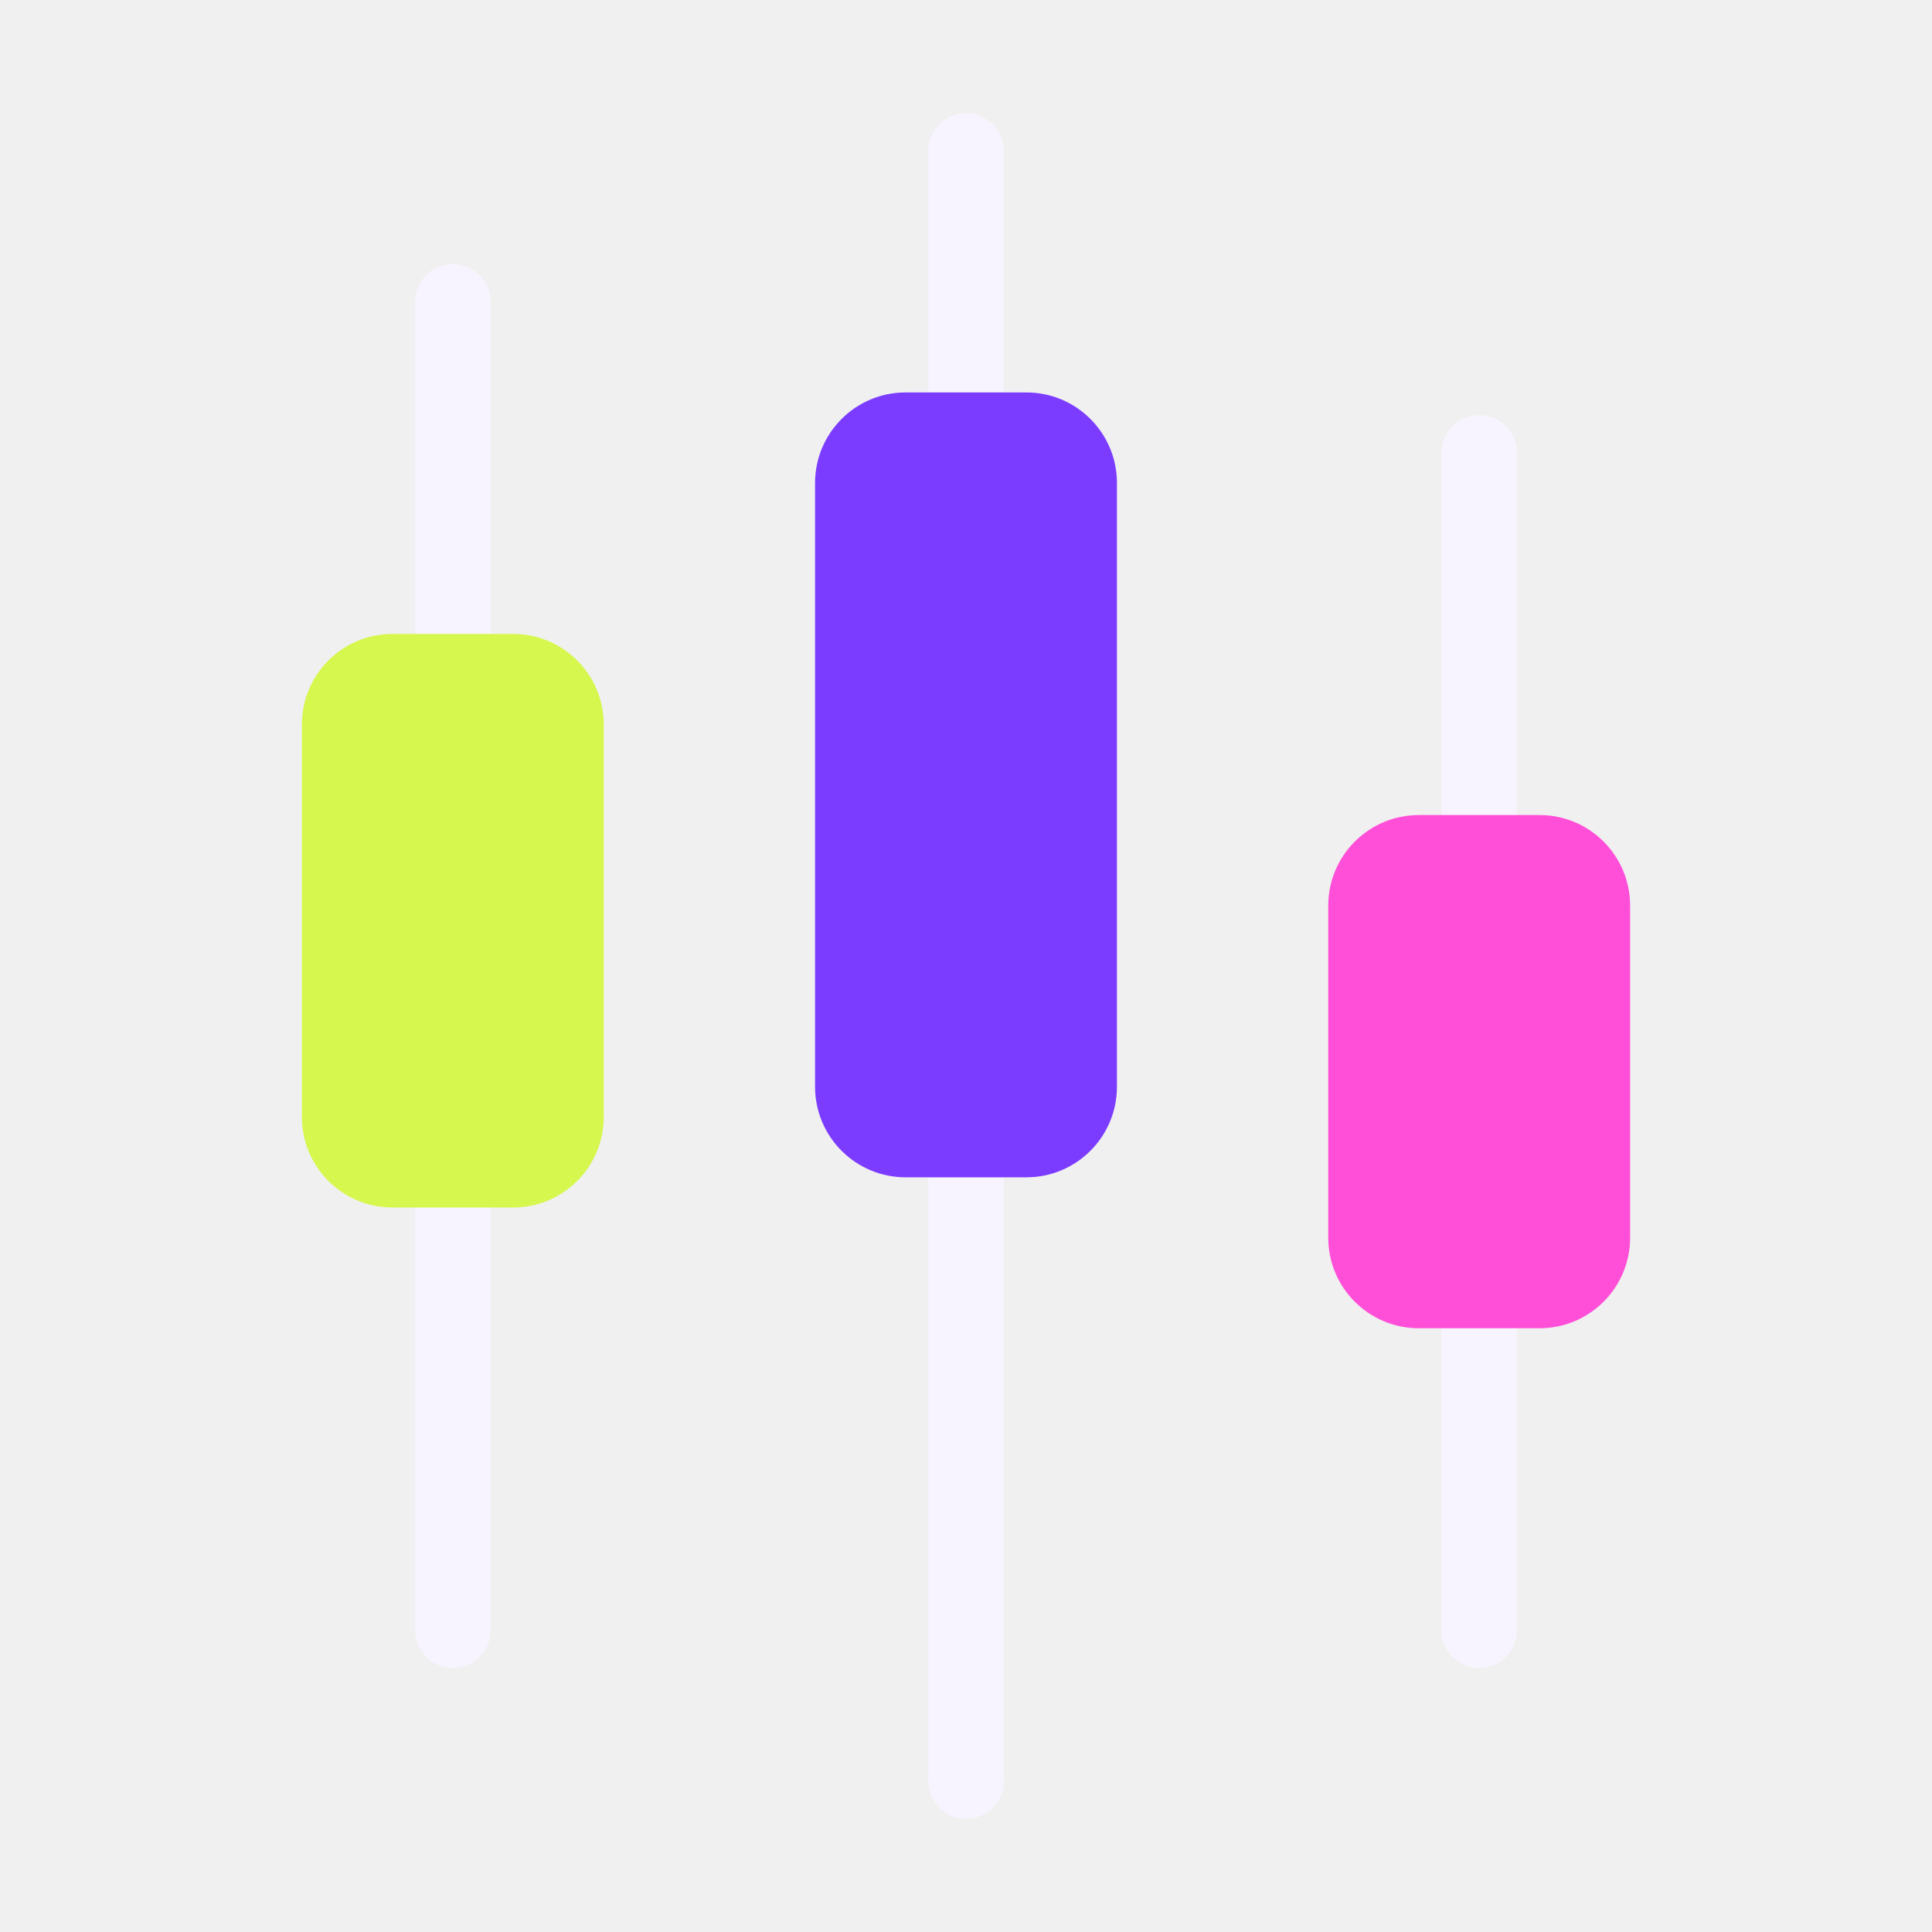
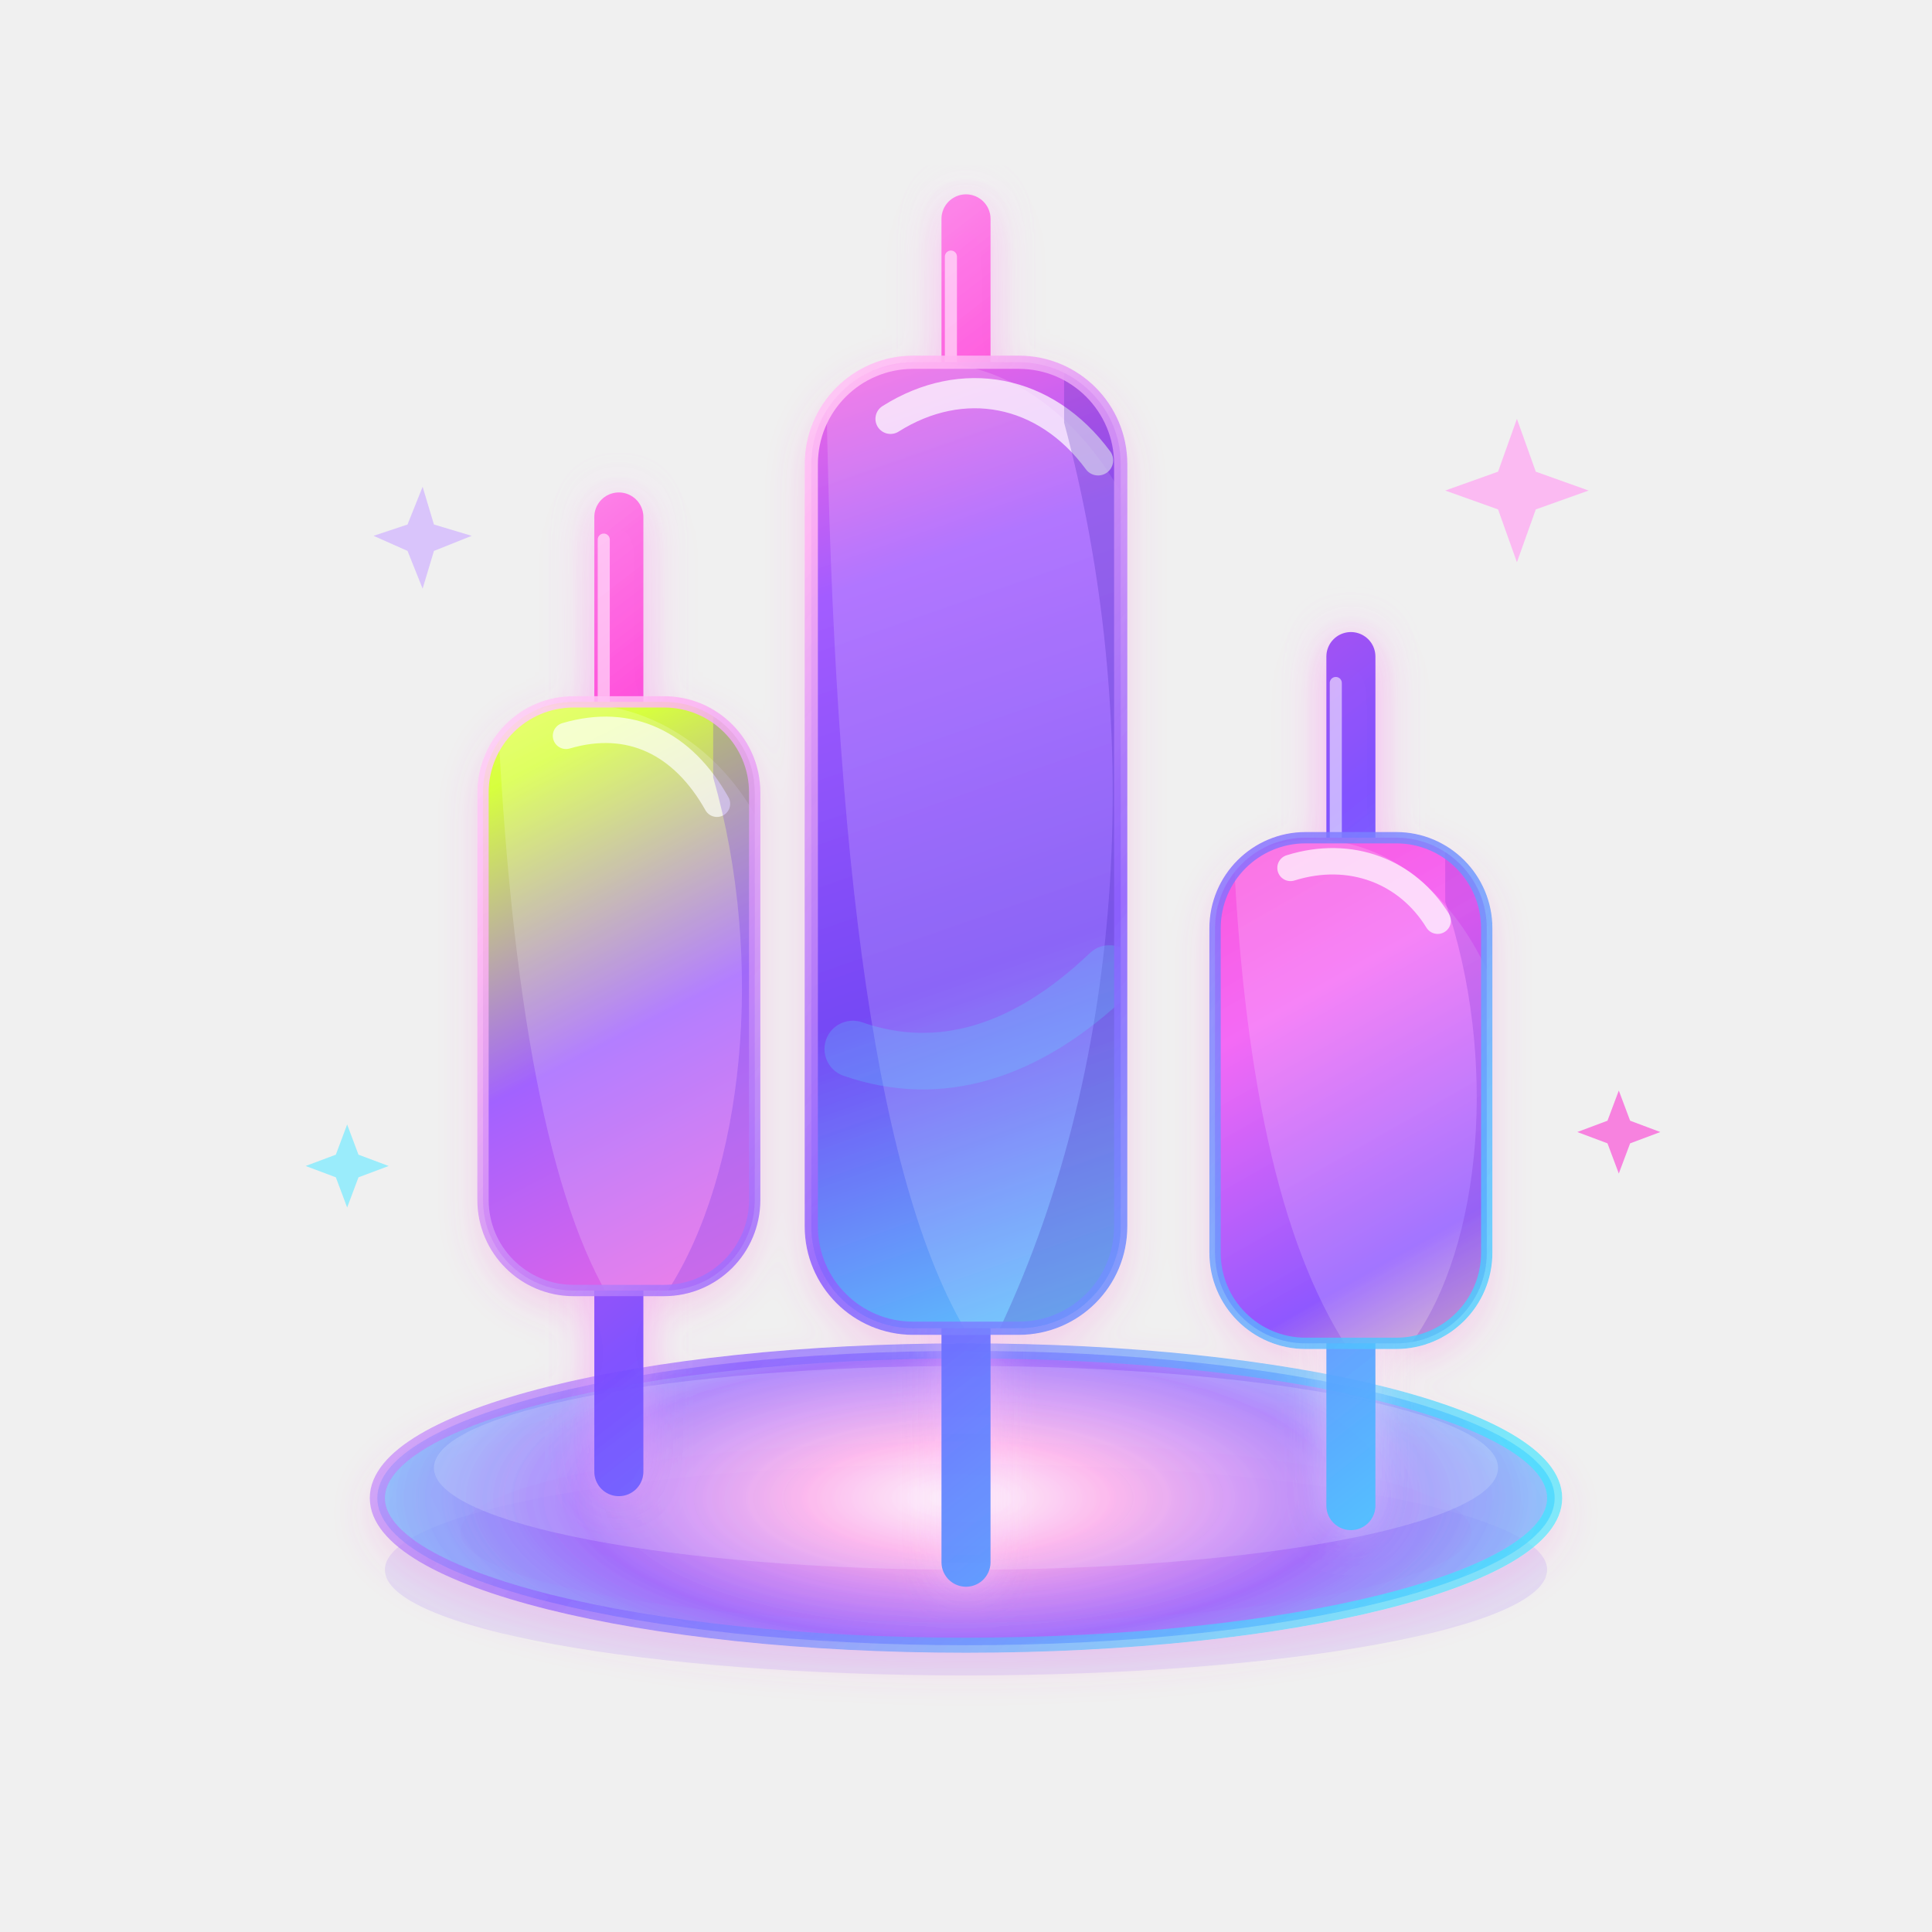
- <svg xmlns="http://www.w3.org/2000/svg" viewBox="0 0 128 128" role="img" aria-label="Candlestick chart">
+ <svg xmlns="http://www.w3.org/2000/svg" width="512" height="512" viewBox="0 0 512 512" fill="none">
  <defs>
-     <linearGradient id="g" x1="10" y1="12" x2="118" y2="120" gradientUnits="userSpaceOnUse">
-       <stop stop-color="#7C3CFF" />
-       <stop offset="0.52" stop-color="#FF4FD8" />
-       <stop offset="1" stop-color="#D6F74D" />
+     <linearGradient id="wickGrad" x1="116" y1="56" x2="402" y2="426" gradientUnits="userSpaceOnUse">
+       <stop offset="0" stop-color="#FBD5FF" />
+       <stop offset="0.28" stop-color="#FF4EDB" />
+       <stop offset="0.58" stop-color="#7A4DFF" />
+       <stop offset="1" stop-color="#45DFFF" />
    </linearGradient>
-     <filter id="glow" x="-50%" y="-50%" width="200%" height="200%">
-       <feGaussianBlur stdDeviation="3" result="b" />
+     <linearGradient id="leftBody" x1="119" y1="161" x2="219" y2="354" gradientUnits="userSpaceOnUse">
+       <stop offset="0" stop-color="#F9FF74" />
+       <stop offset="0.22" stop-color="#D7FF3E" />
+       <stop offset="0.56" stop-color="#A262FF" />
+       <stop offset="1" stop-color="#FF64DC" />
+     </linearGradient>
+     <linearGradient id="midBody" x1="212" y1="91" x2="310" y2="372" gradientUnits="userSpaceOnUse">
+       <stop offset="0" stop-color="#FF69DE" />
+       <stop offset="0.22" stop-color="#A35CFF" />
+       <stop offset="0.58" stop-color="#7648F5" />
+       <stop offset="1" stop-color="#54E4FF" />
+     </linearGradient>
+     <linearGradient id="rightBody" x1="307" y1="200" x2="405" y2="372" gradientUnits="userSpaceOnUse">
+       <stop offset="0" stop-color="#FF4ACB" />
+       <stop offset="0.38" stop-color="#F46AF5" />
+       <stop offset="0.74" stop-color="#8F58FF" />
+       <stop offset="1" stop-color="#FFE79C" />
+     </linearGradient>
+     <linearGradient id="edgeGrad" x1="116" y1="118" x2="417" y2="361" gradientUnits="userSpaceOnUse">
+       <stop offset="0" stop-color="#FFFFFF" stop-opacity="0.98" />
+       <stop offset="0.24" stop-color="#FFB3F3" stop-opacity="0.95" />
+       <stop offset="0.56" stop-color="#8E61FF" stop-opacity="0.92" />
+       <stop offset="1" stop-color="#38E7FF" stop-opacity="0.9" />
+     </linearGradient>
+     <radialGradient id="baseGrad" cx="0" cy="0" r="1" gradientUnits="userSpaceOnUse" gradientTransform="translate(254 397) rotate(90) scale(68 184)">
+       <stop offset="0" stop-color="#FFFFFF" stop-opacity="0.95" />
+       <stop offset="0.22" stop-color="#FFA7EA" stop-opacity="0.95" />
+       <stop offset="0.55" stop-color="#8F5BFF" stop-opacity="0.92" />
+       <stop offset="1" stop-color="#4BDFFF" stop-opacity="0.75" />
+     </radialGradient>
+     <linearGradient id="highlightGrad" x1="147" y1="108" x2="332" y2="342" gradientUnits="userSpaceOnUse">
+       <stop offset="0" stop-color="#FFFFFF" stop-opacity="0.95" />
+       <stop offset="0.48" stop-color="#FFEAB6" stop-opacity="0.72" />
+       <stop offset="1" stop-color="#FFFFFF" stop-opacity="0" />
+     </linearGradient>
+     <filter id="softShadow" x="50" y="44" width="414" height="422" filterUnits="userSpaceOnUse" color-interpolation-filters="sRGB">
+       <feDropShadow dx="0" dy="18" stdDeviation="16" flood-color="#6727CE" flood-opacity="0.26" />
+       <feDropShadow dx="0" dy="4" stdDeviation="5" flood-color="#FF58D6" flood-opacity="0.22" />
+     </filter>
+     <filter id="glow" x="30" y="20" width="452" height="462" filterUnits="userSpaceOnUse" color-interpolation-filters="sRGB">
+       <feGaussianBlur stdDeviation="6" result="blur" />
+       <feColorMatrix in="blur" type="matrix" values="1 0 0 0 0.62  0 1 0 0 0.28  0 0 1 0 1  0 0 0 0.45 0" result="glowColor" />
      <feMerge>
-         <feMergeNode in="b" />
+         <feMergeNode in="glowColor" />
        <feMergeNode in="SourceGraphic" />
      </feMerge>
    </filter>
+     <clipPath id="clipLeft">
+       <rect x="128" y="186" width="72" height="156" rx="24" />
+     </clipPath>
+     <clipPath id="clipMid">
+       <rect x="215" y="96" width="82" height="256" rx="27" />
+     </clipPath>
+     <clipPath id="clipRight">
+       <rect x="322" y="222" width="72" height="134" rx="24" />
+     </clipPath>
  </defs>
-   <path d="M30 20v88M64 10v108M98 30v78" stroke="#F8F4FF" stroke-width="5" stroke-linecap="round" />
-   <rect x="20" y="42" width="20" height="38" rx="6" fill="#D6F74D" />
-   <rect x="54" y="26" width="20" height="52" rx="6" fill="#7C3CFF" />
-   <rect x="88" y="54" width="20" height="34" rx="6" fill="#FF4FD8" />
+   <ellipse cx="256" cy="416" rx="154" ry="28" fill="#7A42F4" opacity="0.12" />
+   <ellipse cx="256" cy="406" rx="134" ry="24" fill="#FF57D8" opacity="0.10" />
+   <g filter="url(#softShadow)">
+     <ellipse cx="256" cy="397" rx="156" ry="39" fill="url(#baseGrad)" opacity="0.86" />
+     <ellipse cx="256" cy="389" rx="141" ry="27" fill="#FFFFFF" opacity="0.17" />
+     <ellipse cx="256" cy="397" rx="156" ry="39" stroke="url(#edgeGrad)" stroke-width="4" opacity="0.75" />
+     <g stroke="url(#wickGrad)" stroke-width="13" stroke-linecap="round" opacity="0.96" filter="url(#glow)">
+       <path d="M164 137V390" />
+       <path d="M256 58V414" />
+       <path d="M358 174V399" />
+     </g>
+     <g stroke="#FFFFFF" stroke-width="3.2" stroke-linecap="round" opacity="0.55">
+       <path d="M160 143V244" />
+       <path d="M252 68V206" />
+       <path d="M354 181V274" />
+     </g>
+     <g clip-path="url(#clipLeft)">
+       <rect x="128" y="186" width="72" height="156" rx="24" fill="url(#leftBody)" />
+       <path d="M132 192C158 178 191 192 204 224V348H164C147 323 136 272 132 192Z" fill="#FFFFFF" opacity="0.18" />
+       <path d="M150 195C167 190 181 197 190 213" stroke="#FFFFFF" stroke-width="7" stroke-linecap="round" opacity="0.68" />
+       <path d="M189 206C203 255 197 311 177 342H202V186H189Z" fill="#6427E8" opacity="0.24" />
+     </g>
+     <rect x="128" y="186" width="72" height="156" rx="24" stroke="url(#edgeGrad)" stroke-width="3" opacity="0.9" />
+     <g clip-path="url(#clipMid)">
+       <rect x="215" y="96" width="82" height="256" rx="27" fill="url(#midBody)" />
+       <path d="M219 104C251 84 290 102 306 151V356H258C232 316 221 227 219 104Z" fill="#FFFFFF" opacity="0.16" />
+       <path d="M236 111C255 99 277 103 291 122" stroke="#FFFFFF" stroke-width="8" stroke-linecap="round" opacity="0.72" />
+       <path d="M282 112C303 190 299 280 265 352H302V96H282Z" fill="#3A1BAF" opacity="0.23" />
+       <path d="M226 278C249 286 272 279 294 258" stroke="#58E7FF" stroke-width="15" stroke-linecap="round" opacity="0.22" />
+     </g>
+     <rect x="215" y="96" width="82" height="256" rx="27" stroke="url(#edgeGrad)" stroke-width="3.5" opacity="0.95" />
+     <g clip-path="url(#clipRight)">
+       <rect x="322" y="222" width="72" height="134" rx="24" fill="url(#rightBody)" />
+       <path d="M327 228C353 214 383 227 397 264V360H359C340 333 330 288 327 228Z" fill="#FFFFFF" opacity="0.17" />
+       <path d="M342 230C358 225 373 231 381 244" stroke="#FFFFFF" stroke-width="7" stroke-linecap="round" opacity="0.7" />
+       <path d="M383 239C397 280 393 330 374 356H399V222H383Z" fill="#6B1ECF" opacity="0.21" />
+     </g>
+     <rect x="322" y="222" width="72" height="134" rx="24" stroke="url(#edgeGrad)" stroke-width="3" opacity="0.9" />
+   </g>
+   <g opacity="0.75">
+     <path d="M402 111L407 125L421 130L407 135L402 149L397 135L383 130L397 125L402 111Z" fill="#FFA8F3" />
+     <path d="M112 129L115 139L125 142L115 146L112 156L108 146L99 142L108 139L112 129Z" fill="#D2B5FF" />
+     <path d="M92 298L95 306L103 309L95 312L92 320L89 312L81 309L89 306L92 298Z" fill="#7DEBFF" />
+     <path d="M429 289L432 297L440 300L432 303L429 311L426 303L418 300L426 297L429 289Z" fill="#F95DDA" />
+   </g>
</svg>
